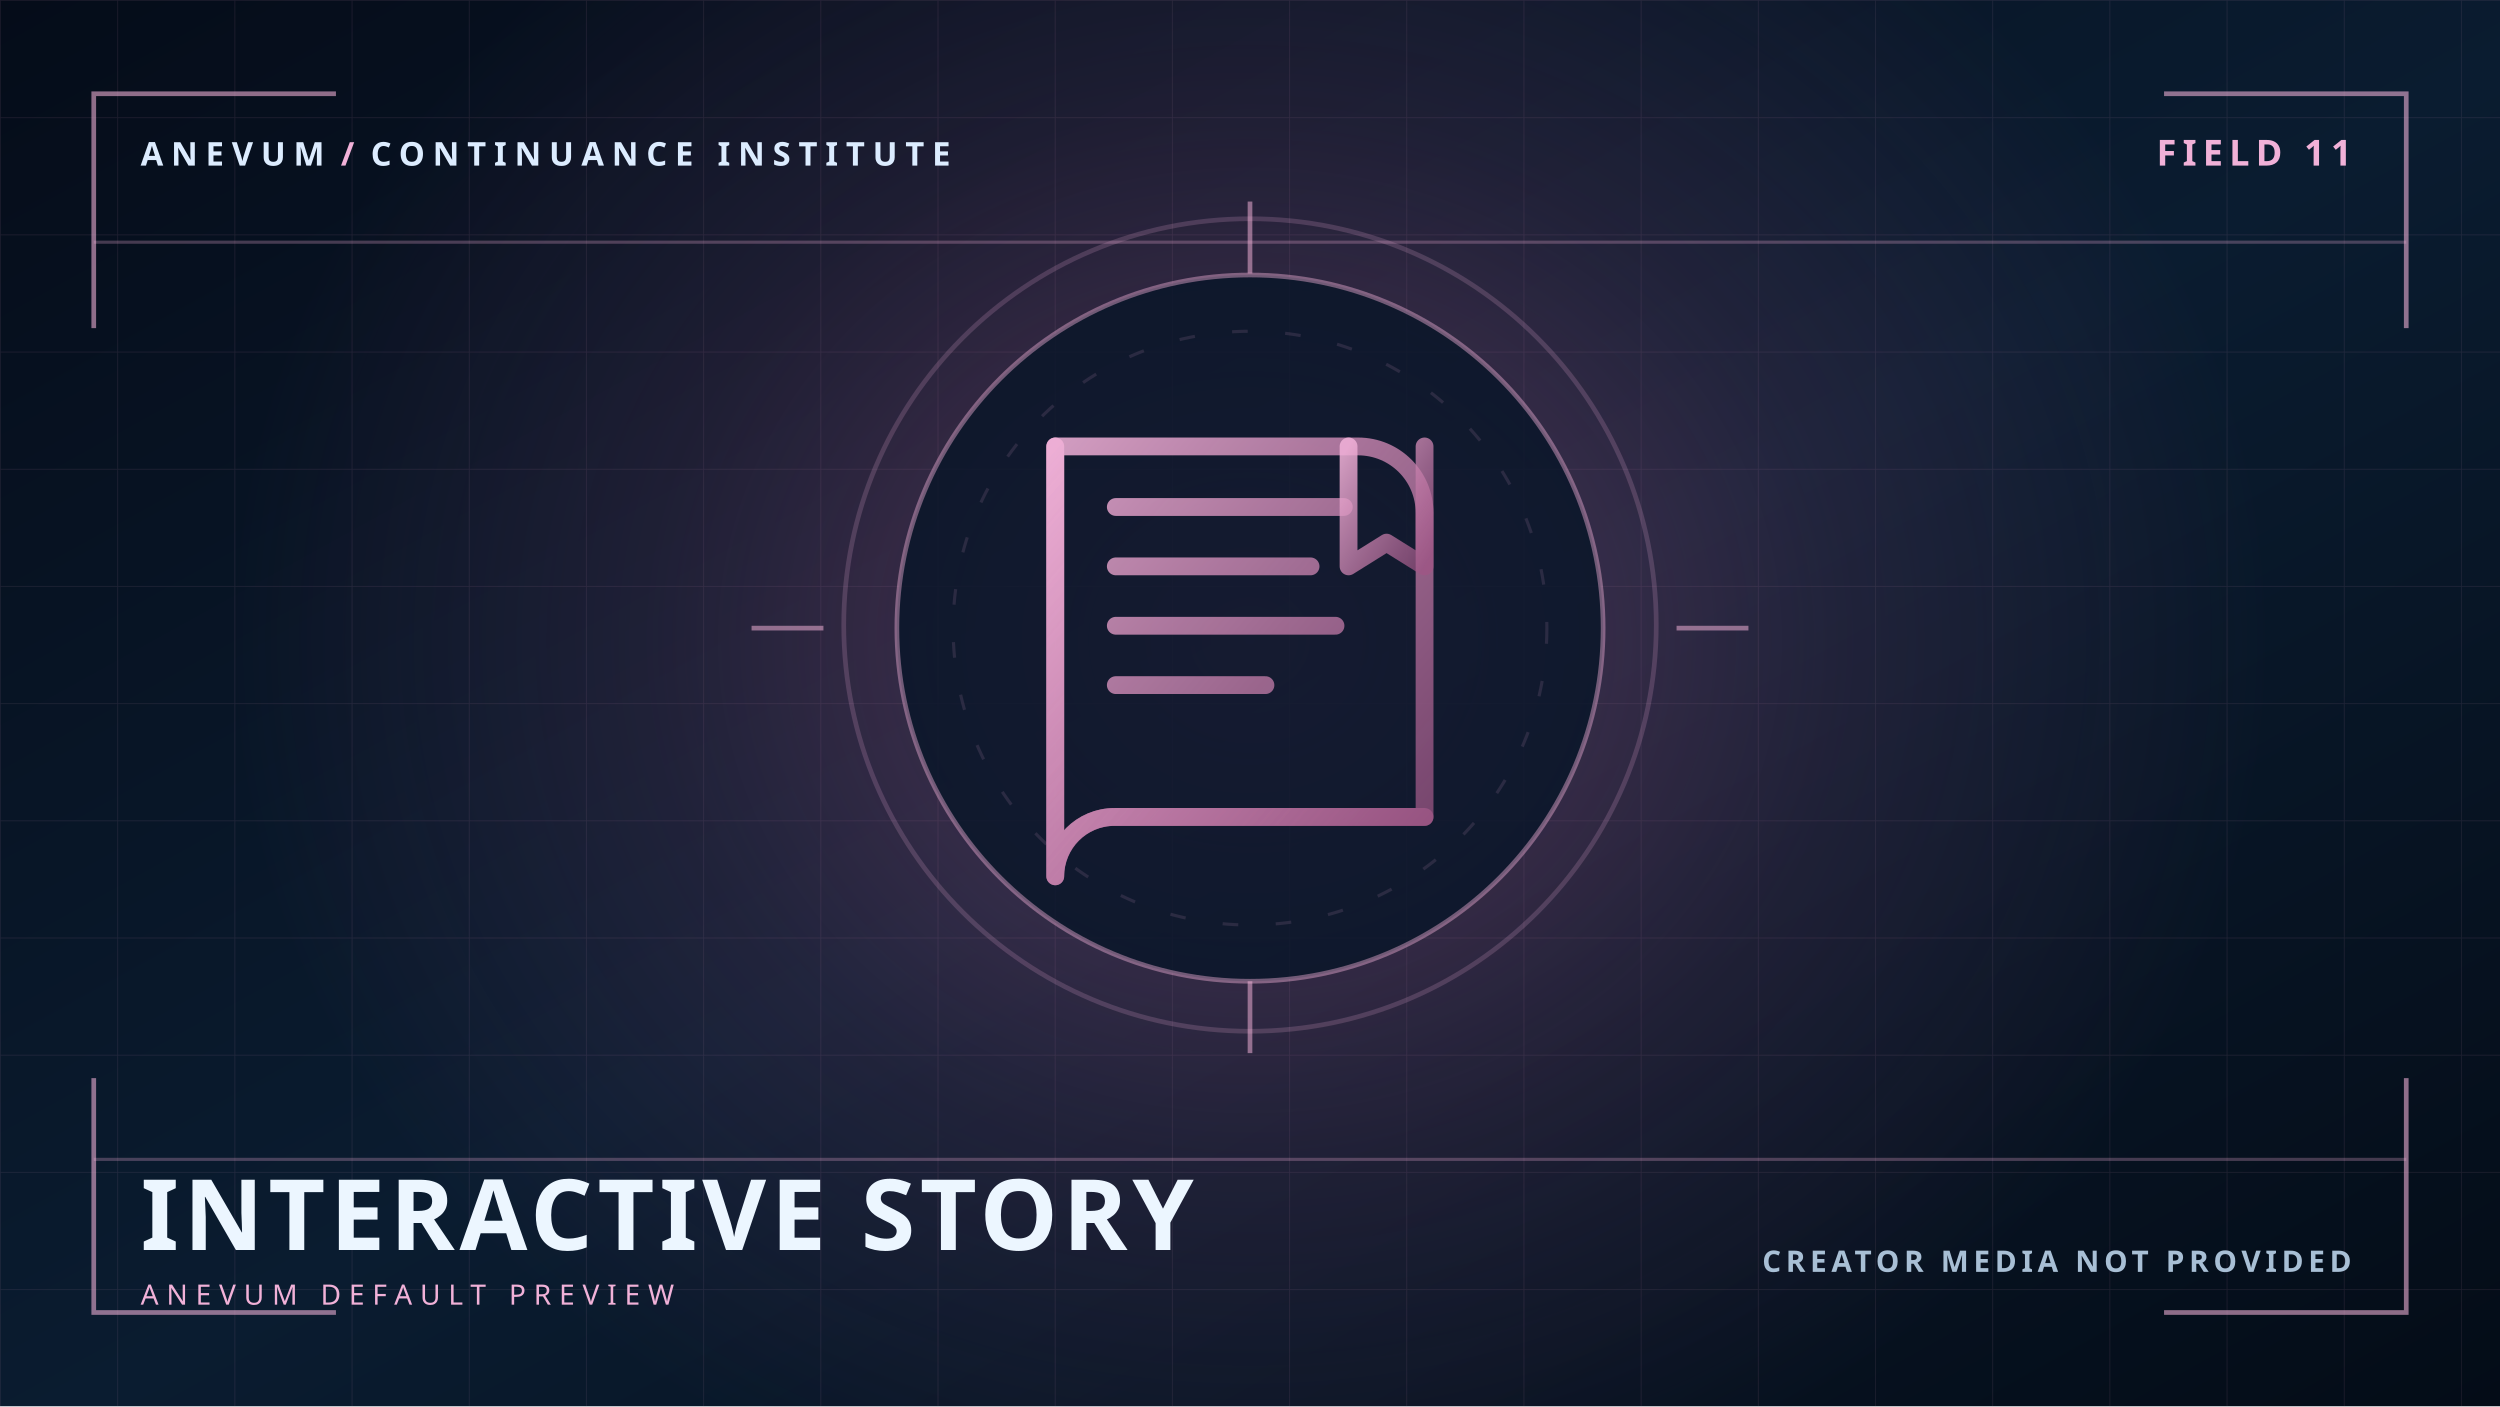
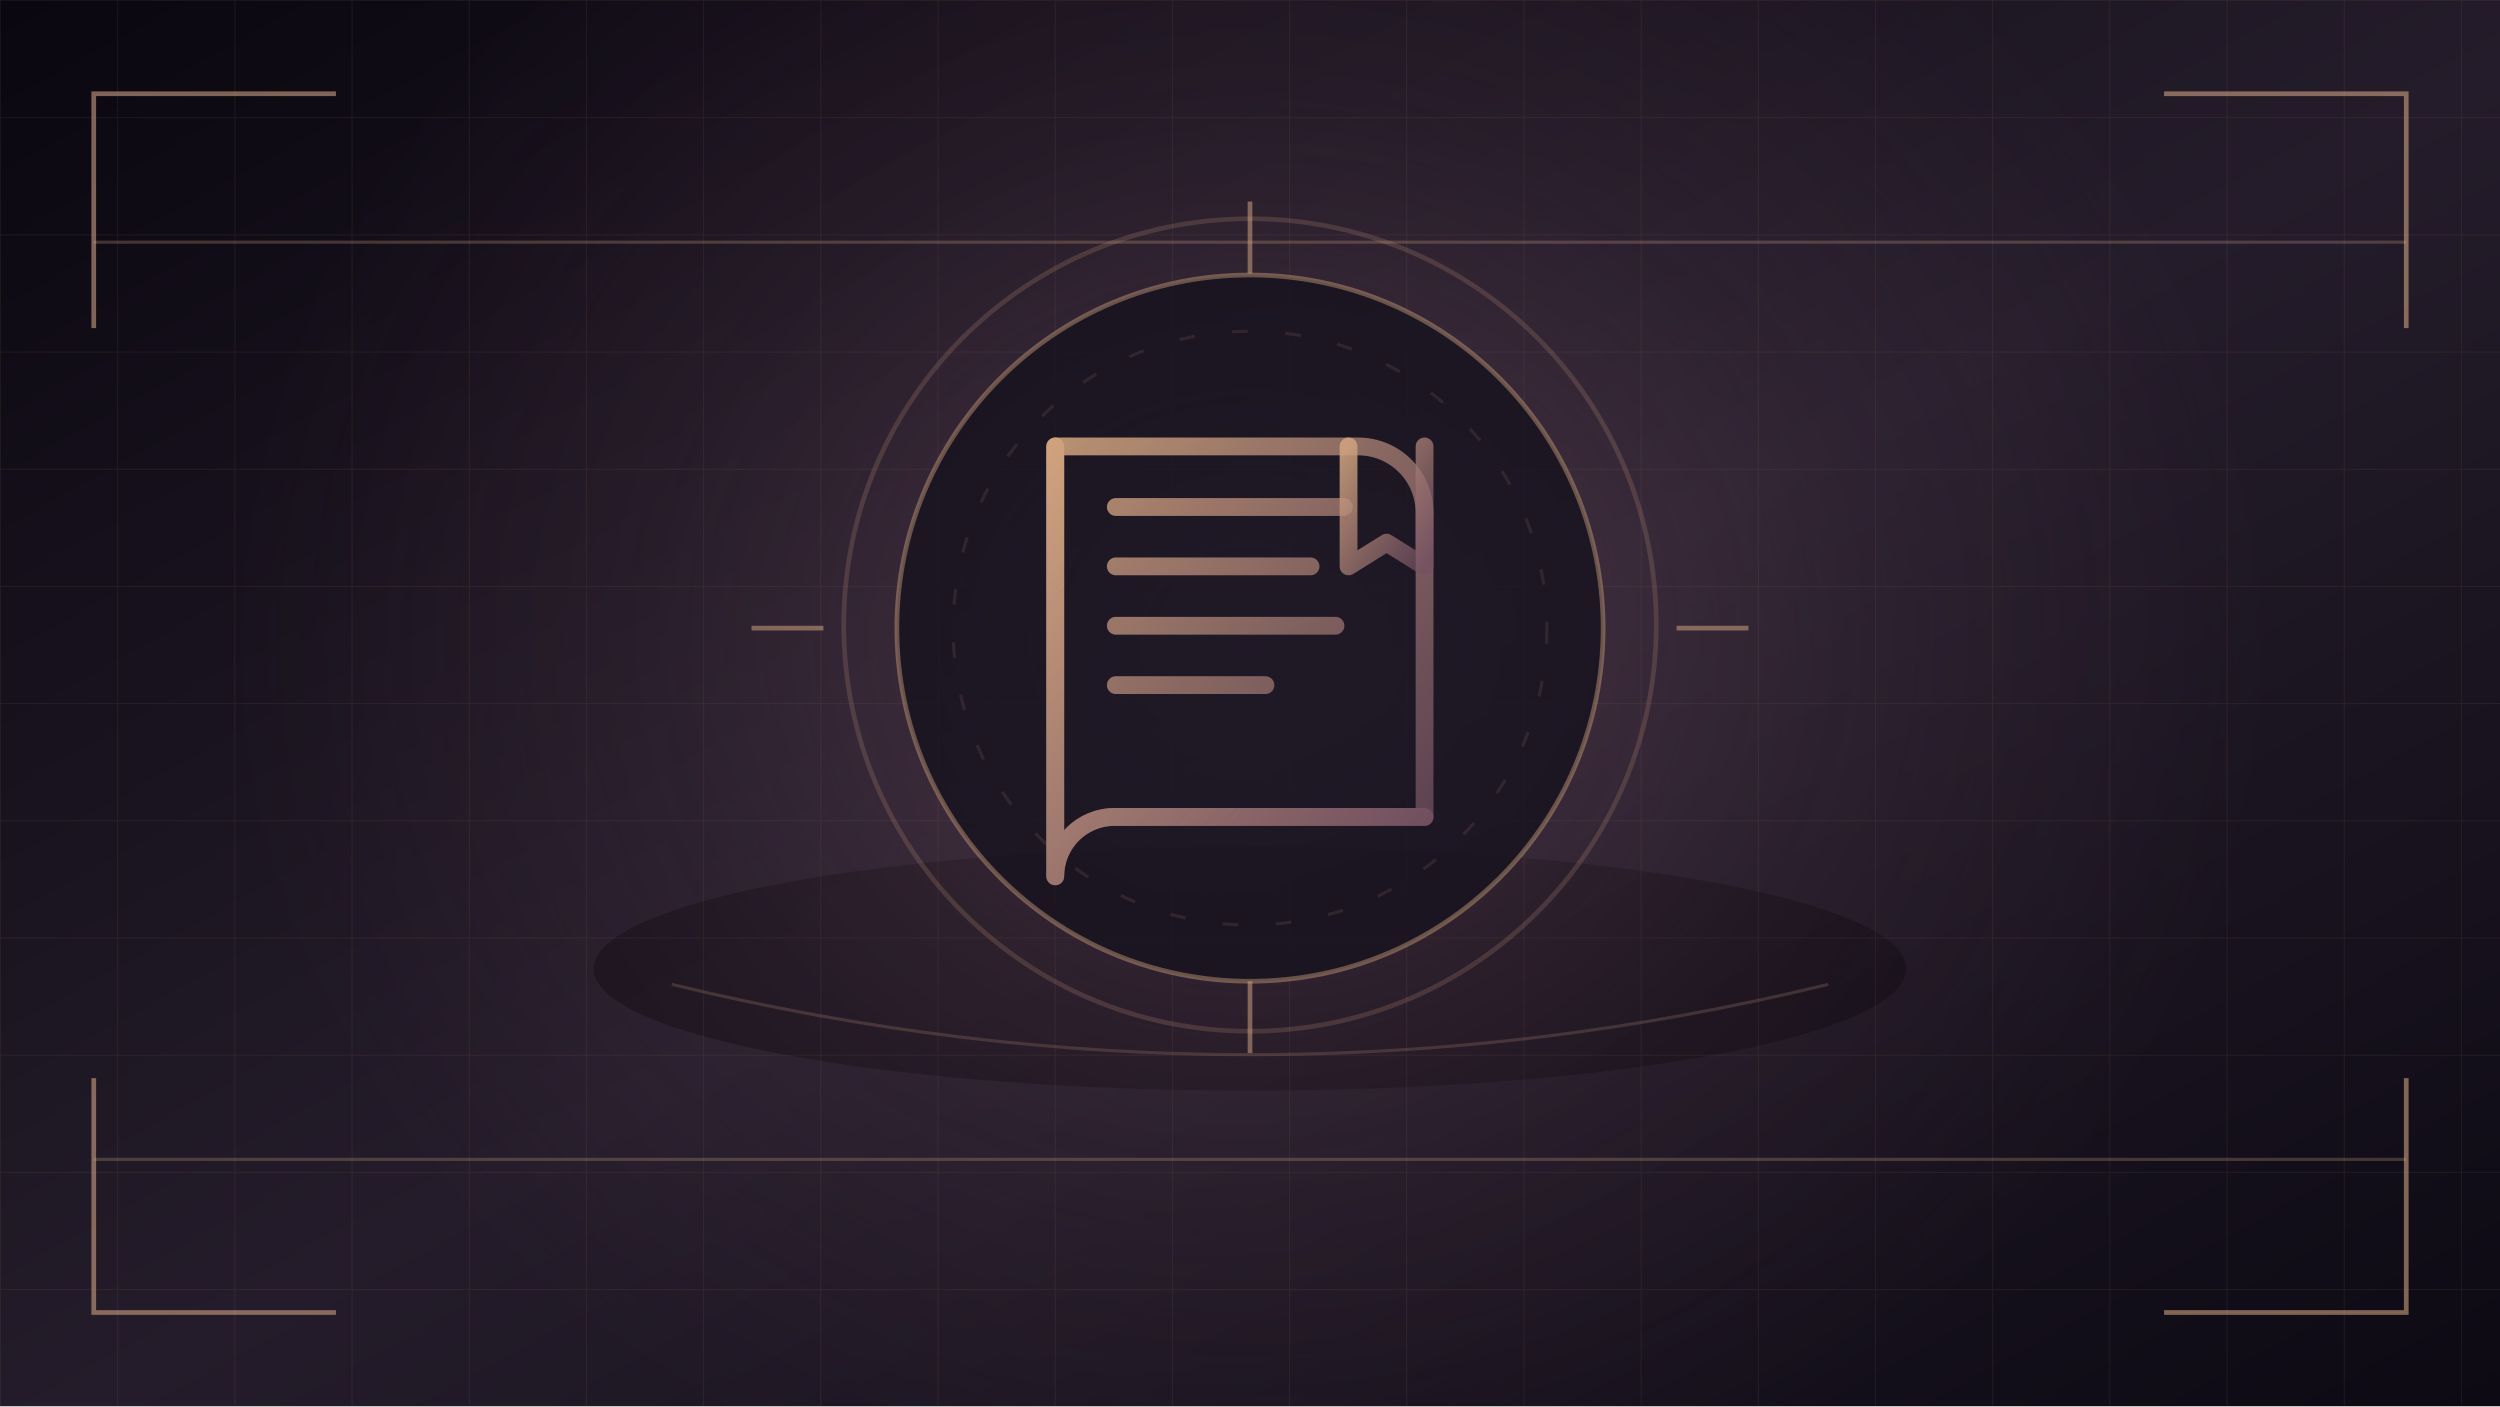
<svg xmlns="http://www.w3.org/2000/svg" width="1600" height="900" viewBox="0 0 1600 900" role="img" aria-labelledby="title desc">
  <defs>
    <linearGradient id="field" x1="0" y1="0" x2="1" y2="1">
-       <stop stop-color="#050c19" />
-       <stop offset=".52" stop-color="#0a1c30" />
-       <stop offset="1" stop-color="#040c17" />
+       <stop stop-color="#0a0710" />
+       <stop offset=".52" stop-color="#241c2a" />
+       <stop offset="1" stop-color="#0d0a14" />
    </linearGradient>
    <radialGradient id="illumination">
-       <stop stop-color="#a05485" stop-opacity=".48" />
-       <stop offset=".58" stop-color="#a05485" stop-opacity=".15" />
-       <stop offset="1" stop-color="#a05485" stop-opacity="0" />
+       <stop stop-color="#745064" stop-opacity=".48" />
+       <stop offset=".58" stop-color="#745064" stop-opacity=".15" />
+       <stop offset="1" stop-color="#745064" stop-opacity="0" />
    </radialGradient>
    <linearGradient id="hardware" x1="0" y1="0" x2="1" y2="1">
-       <stop stop-color="#f1b1d8" stop-opacity=".86" />
-       <stop offset="1" stop-color="#a05485" stop-opacity=".68" />
+       <stop stop-color="#d2a57f" stop-opacity=".86" />
+       <stop offset="1" stop-color="#745064" stop-opacity=".68" />
    </linearGradient>
    <pattern id="grid" width="75" height="75" patternUnits="userSpaceOnUse">
-       <path d="M75 0H0V75" fill="none" stroke="#f1b1d8" stroke-opacity=".10" stroke-width="1" />
+       <path d="M75 0H0V75" fill="none" stroke="#d2a57f" stroke-opacity=".10" stroke-width="1" />
    </pattern>
  </defs>
  <rect width="1600" height="900" fill="url(#field)" />
+   <ellipse cx="800" cy="620" rx="420" ry="78" fill="#020105" opacity=".38" />
+   <path d="M430 630Q800 720 1170 630" fill="none" stroke="#d2a57f" stroke-opacity=".22" stroke-width="2" />
  <rect width="1600" height="900" fill="url(#grid)" />
  <ellipse cx="800" cy="410" rx="660" ry="580" fill="url(#illumination)" />
-   <path d="M60 155H1540M60 742H1540" stroke="#f1b1d8" stroke-opacity=".27" stroke-width="2" />
-   <path d="M60 210V60H215M1385 60H1540V210M60 690V840H215M1385 840H1540V690" fill="none" stroke="#f1b1d8" stroke-opacity=".58" stroke-width="3" />
-   <path d="M540 400a260 260 0 0 1 520 0a260 260 0 0 1-520 0" fill="none" stroke="#f1b1d8" stroke-opacity=".19" stroke-width="3" />
-   <circle cx="800" cy="402" r="226" fill="#071527" fill-opacity=".80" stroke="#f1b1d8" stroke-opacity=".43" stroke-width="3" />
-   <circle cx="800" cy="402" r="190" fill="none" stroke="#f1b1d8" stroke-opacity=".12" stroke-width="2" stroke-dasharray="10 24" />
-   <path d="M527 402H481M1119 402h-46M800 129V175m0 453v46" stroke="#f1b1d8" stroke-opacity=".53" stroke-width="3" />
+   <path d="M60 155H1540M60 742H1540" stroke="#d2a57f" stroke-opacity=".27" stroke-width="2" />
+   <path d="M60 210V60H215M1385 60H1540V210M60 690V840H215M1385 840H1540V690" fill="none" stroke="#d2a57f" stroke-opacity=".58" stroke-width="3" />
+   <path d="M540 400a260 260 0 0 1 520 0a260 260 0 0 1-520 0" fill="none" stroke="#d2a57f" stroke-opacity=".19" stroke-width="3" />
+   <circle cx="800" cy="402" r="226" fill="#16121e" fill-opacity=".80" stroke="#d2a57f" stroke-opacity=".43" stroke-width="3" />
+   <circle cx="800" cy="402" r="190" fill="none" stroke="#d2a57f" stroke-opacity=".12" stroke-width="2" stroke-dasharray="10 24" />
+   <path d="M527 402H481M1119 402h-46M800 129V175m0 453v46" stroke="#d2a57f" stroke-opacity=".53" stroke-width="3" />
  <g transform="translate(800 402) scale(.76)" stroke="url(#hardware)" stroke-width="15" stroke-linecap="round" stroke-linejoin="round" fill="none">
    <path d="M-164-153h255c31 0 56 25 56 56v256H-114c-28 0-50 23-50 50Z" />
    <path d="M-164-153v362c0-28 22-50 50-50h261M-113-102H79m-192 50H51m-164 50H72m-185 50H13" />
    <path d="M83-153v101l32-20 32 20v-101" />
  </g>
-   <text x="90" y="106" font-family="system-ui, sans-serif" font-size="21" font-weight="700" letter-spacing="5" fill="#dcecff">ANEVUM <tspan fill="#f1b1d8">/</tspan> CONTINUANCE INSTITUTE</text>
-   <text x="1505" y="106" font-family="system-ui, sans-serif" font-size="23" font-weight="700" text-anchor="end" letter-spacing="4" fill="#f1b1d8">FIELD 11</text>
-   <text x="90" y="800" font-family="system-ui, sans-serif" font-size="63" font-weight="750" letter-spacing="3" fill="#ecf6ff">INTERACTIVE STORY</text>
-   <text x="90" y="835" font-family="system-ui, sans-serif" font-size="18" letter-spacing="5" fill="#f1b1d8">ANEVUM DEFAULT PREVIEW</text>
-   <text x="1505" y="814" font-family="system-ui, sans-serif" font-size="19" font-weight="650" text-anchor="end" letter-spacing="3" fill="#a8bfd5">CREATOR MEDIA NOT PROVIDED</text>
</svg>
